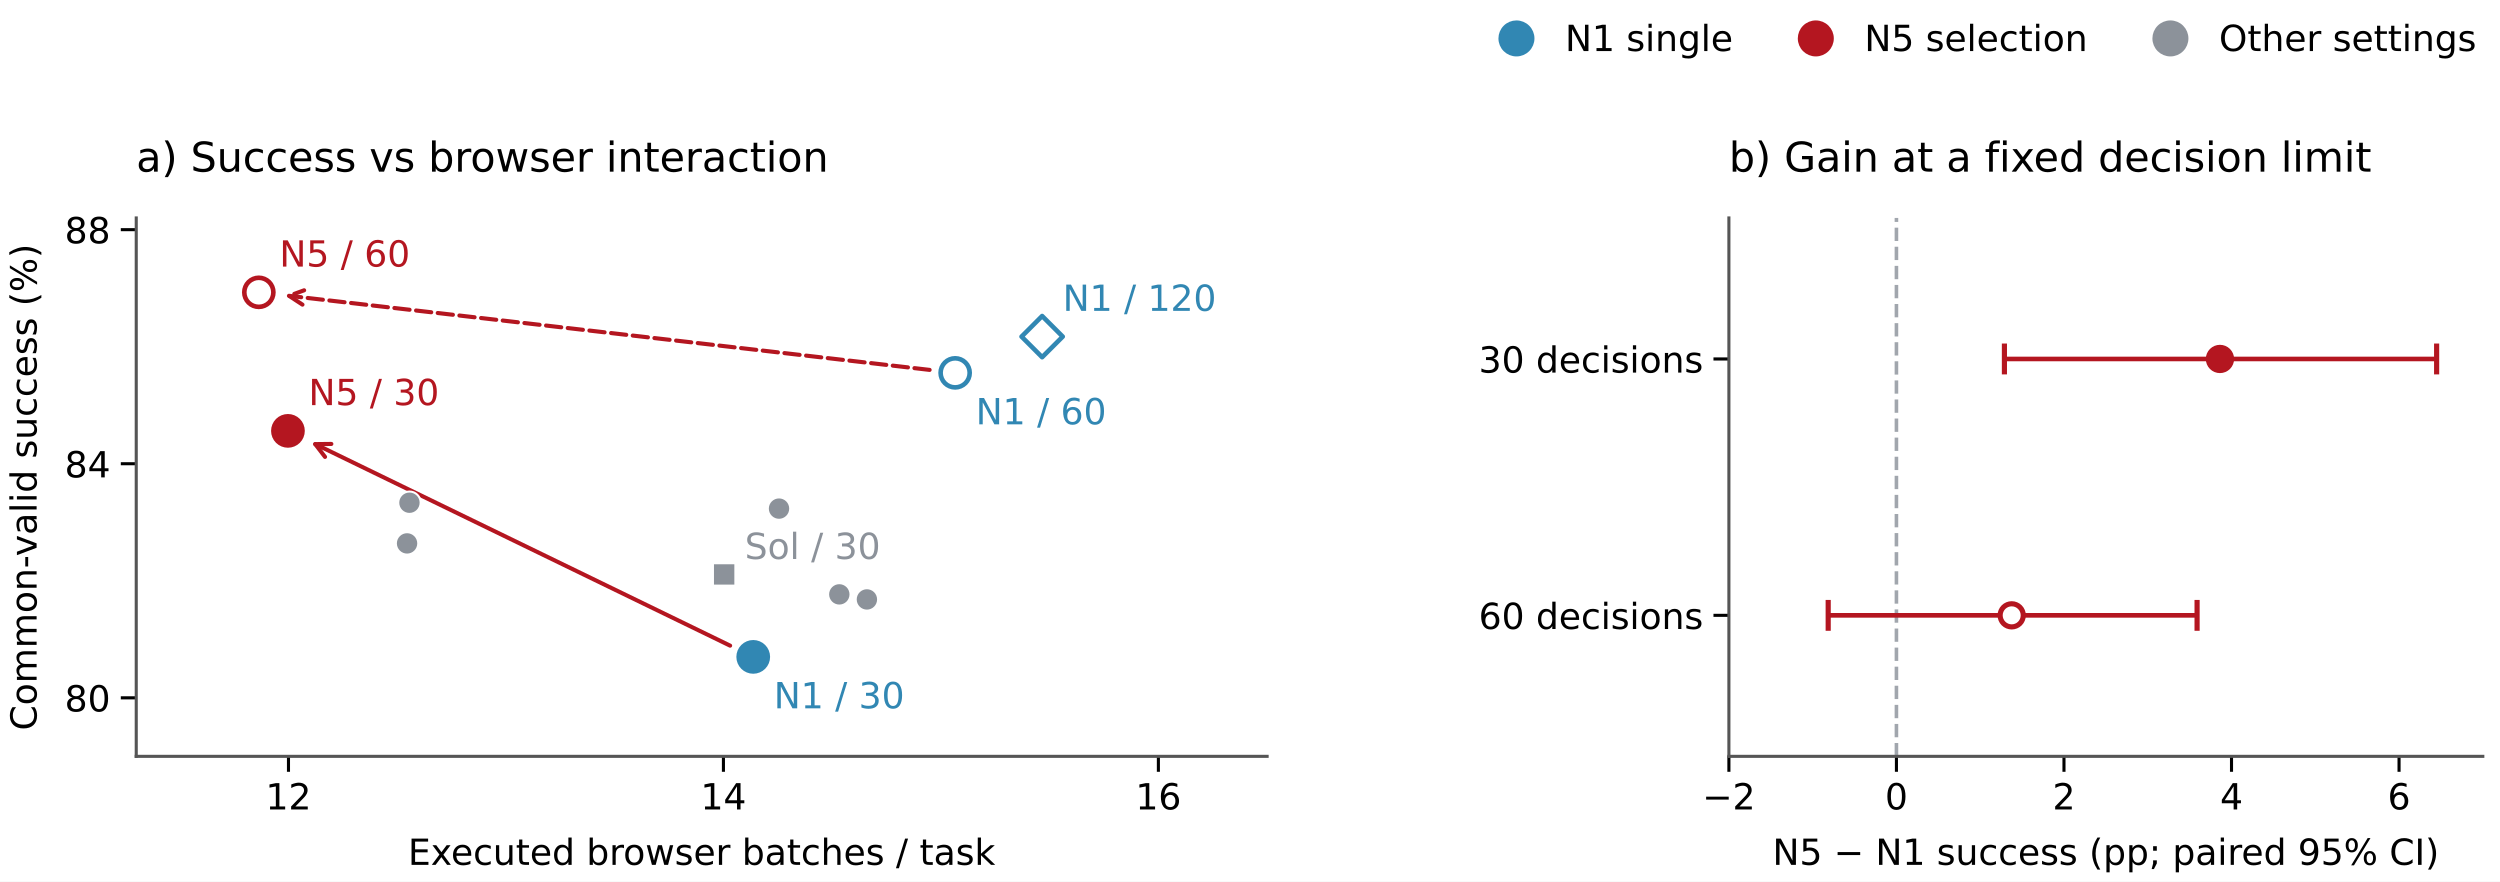
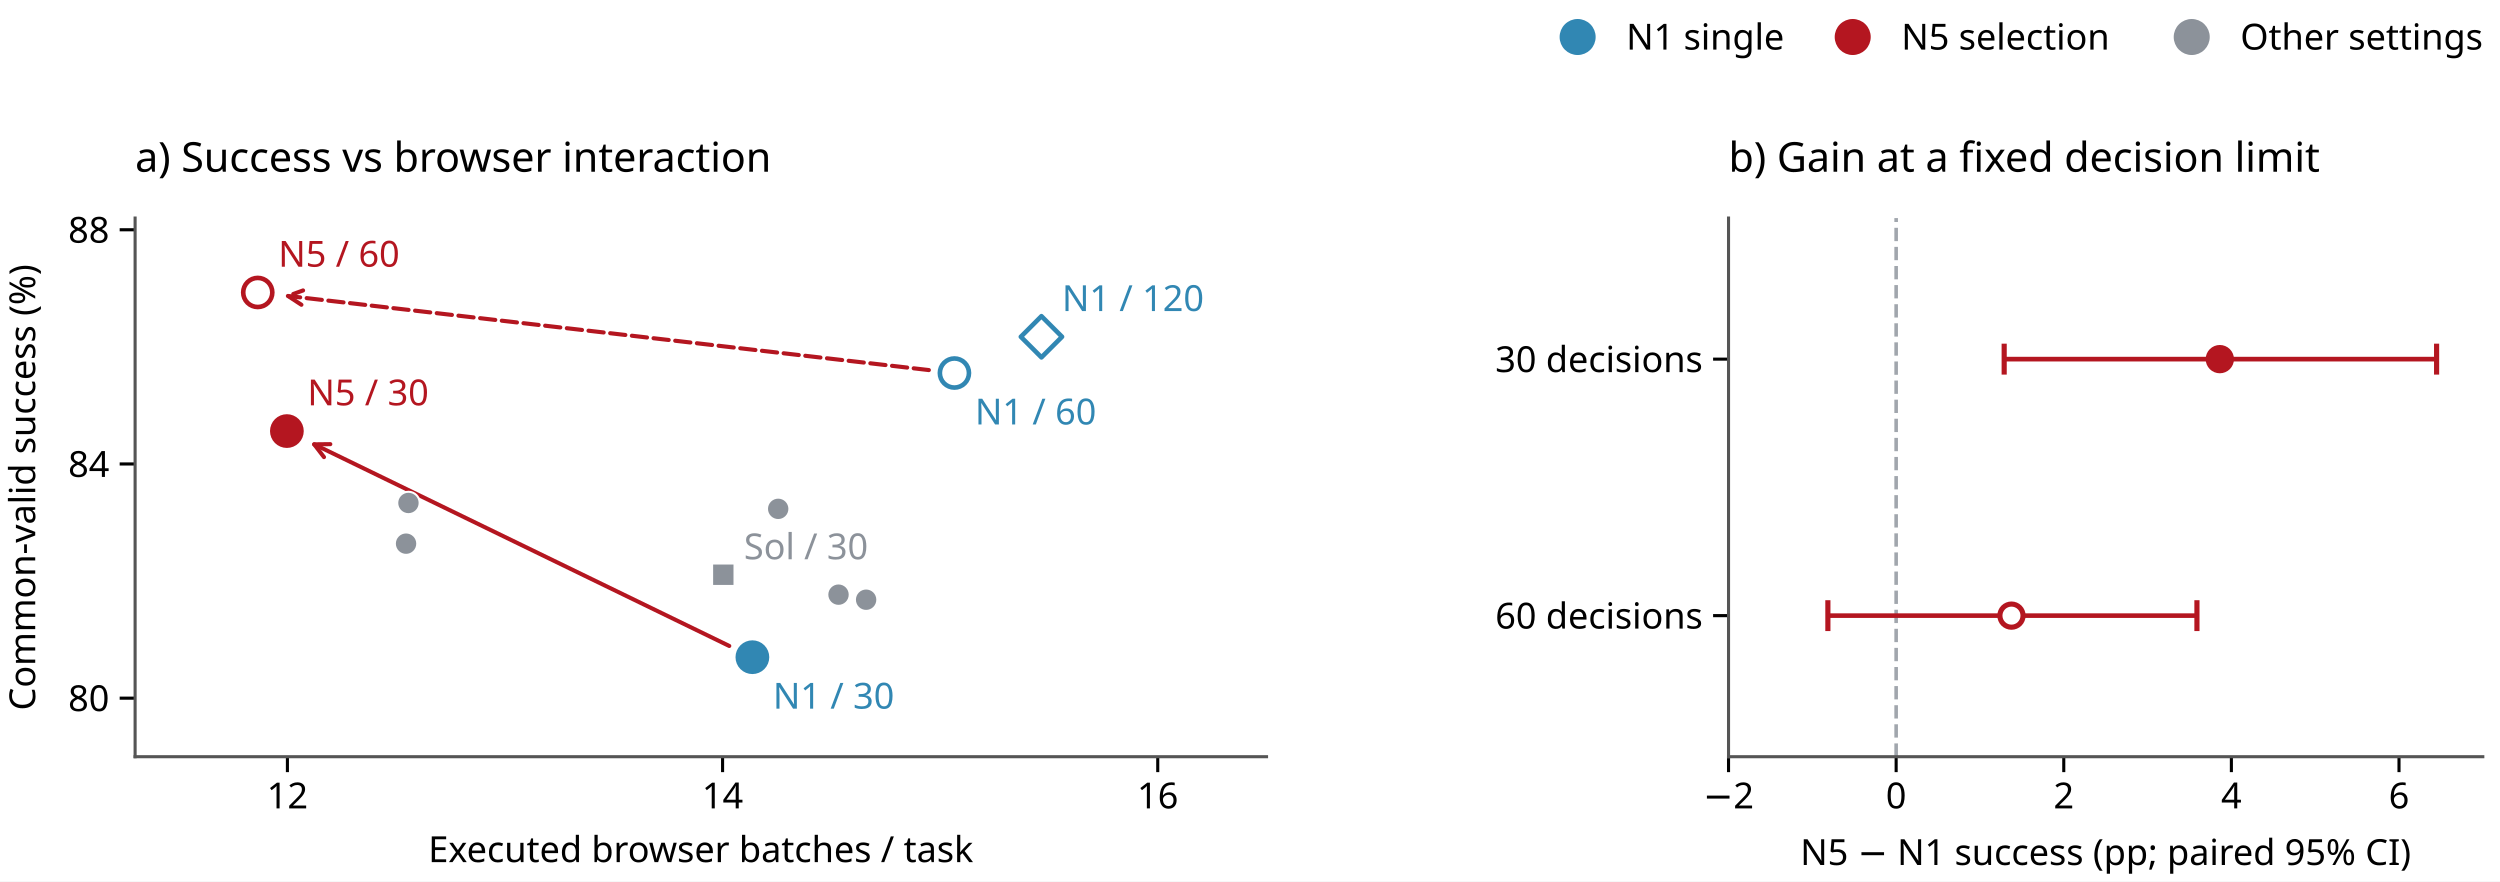
- <svg xmlns="http://www.w3.org/2000/svg" xmlns:xlink="http://www.w3.org/1999/xlink" width="485.942pt" height="171.365pt" viewBox="0 0 485.942 171.365" version="1.1">
+ <svg xmlns="http://www.w3.org/2000/svg" xmlns:xlink="http://www.w3.org/1999/xlink" width="485.709pt" height="171.256pt" viewBox="0 0 485.709 171.256" version="1.1">
  <defs>
    <style type="text/css">*{stroke-linejoin: round; stroke-linecap: butt}</style>
  </defs>
  <g id="figure_1">
    <g id="patch_1">
-       <path d="M 0 171.365 L 485.942 171.365 L 485.942 0 L 0 0 z " style="fill: #ffffff" />
+       <path d="M 0 171.256 L 485.709 171.256 L 485.709 0 L 0 0 z " style="fill: #ffffff" />
    </g>
    <g id="axes_1">
      <g id="patch_2">
-         <path d="M 26.482 147.016 L 246.299 147.016 L 246.299 42.364 L 26.482 42.364 z " style="fill: #ffffff" />
+         <path d="M 26.249 147.016 L 246.066 147.016 L 246.066 42.364 L 26.249 42.364 z " style="fill: #ffffff" />
      </g>
      <g id="patch_3">
-         <path d="M 141.914 125.498 Q 101.19 105.717 61.271 86.327 " style="fill: none; stroke: #b41620; stroke-width: 0.8; stroke-linecap: round" />
-         <path d="M 63.177 88.809 L 61.271 86.327 L 64.401 86.291 " style="fill: none; stroke: #b41620; stroke-width: 0.8; stroke-linecap: round" />
+         <path d="M 141.681 125.498 Q 100.957 105.717 61.038 86.327 " style="fill: none; stroke: #b41620; stroke-width: 0.8; stroke-linecap: round" />
+         <path d="M 62.944 88.809 L 61.038 86.327 L 64.168 86.291 " style="fill: none; stroke: #b41620; stroke-width: 0.8; stroke-linecap: round" />
      </g>
      <g id="patch_4">
-         <path d="M 180.691 71.898 Q 117.986 64.647 56.169 57.498 " style="fill: none; stroke-dasharray: 2.96,1.28; stroke-dashoffset: 0; stroke: #b41620; stroke-width: 0.8; stroke-linecap: round" />
-         <path d="M 58.79 59.21 L 56.169 57.498 L 59.111 56.429 " style="fill: none; stroke-dasharray: 2.96,1.28; stroke-dashoffset: 0; stroke: #b41620; stroke-width: 0.8; stroke-linecap: round" />
+         <path d="M 180.458 71.898 Q 117.753 64.647 55.936 57.498 " style="fill: none; stroke-dasharray: 2.96,1.28; stroke-dashoffset: 0; stroke: #b41620; stroke-width: 0.8; stroke-linecap: round" />
+         <path d="M 58.557 59.21 L 55.936 57.498 L 58.878 56.429 " style="fill: none; stroke-dasharray: 2.96,1.28; stroke-dashoffset: 0; stroke: #b41620; stroke-width: 0.8; stroke-linecap: round" />
      </g>
      <g id="matplotlib.axis_1">
        <g id="xtick_1">
          <g id="line2d_1">
            <defs>
              <path id="m4a1e85e728" d="M 0 0 L 0 3 " style="stroke: #000000; stroke-width: 0.6" />
            </defs>
            <g>
-               <use xlink:href="#m4a1e85e728" x="56.073" y="147.016" style="stroke: #000000; stroke-width: 0.6" />
+               <use xlink:href="#m4a1e85e728" x="55.84" y="147.016" style="stroke: #000000; stroke-width: 0.6" />
            </g>
          </g>
          <g id="text_1">
-             <text style="font: 7px 'DejaVu Sans'; text-anchor: middle" x="56.073" y="157.335" transform="rotate(-0 56.07292 157.3349)">12</text>
+             <text style="font: 7px 'Albert Sans'; text-anchor: middle" x="55.84" y="157.056" transform="rotate(-0 55.83995 157.056)">12</text>
          </g>
        </g>
        <g id="xtick_2">
          <g id="line2d_2">
            <g>
-               <use xlink:href="#m4a1e85e728" x="140.618" y="147.016" style="stroke: #000000; stroke-width: 0.6" />
+               <use xlink:href="#m4a1e85e728" x="140.385" y="147.016" style="stroke: #000000; stroke-width: 0.6" />
            </g>
          </g>
          <g id="text_2">
-             <text style="font: 7px 'DejaVu Sans'; text-anchor: middle" x="140.618" y="157.335" transform="rotate(-0 140.6179 157.3349)">14</text>
+             <text style="font: 7px 'Albert Sans'; text-anchor: middle" x="140.385" y="157.056" transform="rotate(-0 140.3849 157.056)">14</text>
          </g>
        </g>
        <g id="xtick_3">
          <g id="line2d_3">
            <g>
-               <use xlink:href="#m4a1e85e728" x="225.163" y="147.016" style="stroke: #000000; stroke-width: 0.6" />
+               <use xlink:href="#m4a1e85e728" x="224.93" y="147.016" style="stroke: #000000; stroke-width: 0.6" />
            </g>
          </g>
          <g id="text_3">
-             <text style="font: 7px 'DejaVu Sans'; text-anchor: middle" x="225.163" y="157.335" transform="rotate(-0 225.1628 157.3349)">16</text>
+             <text style="font: 7px 'Albert Sans'; text-anchor: middle" x="224.93" y="157.056" transform="rotate(-0 224.9298 157.056)">16</text>
          </g>
        </g>
        <g id="text_4">
-           <text style="font: 7px 'DejaVu Sans'; text-anchor: middle" x="136.391" y="168.11" transform="rotate(-0 136.3906 168.1096)">Executed browser batches / task</text>
+           <text style="font: 7px 'Albert Sans'; text-anchor: middle" x="136.158" y="167.496" transform="rotate(-0 136.1577 167.496)">Executed browser batches / task</text>
        </g>
      </g>
      <g id="matplotlib.axis_2">
        <g id="ytick_1">
          <g id="line2d_4">
            <defs>
              <path id="m0f1df9ac5d" d="M 0 0 L -3 0 " style="stroke: #000000; stroke-width: 0.6" />
            </defs>
            <g>
-               <use xlink:href="#m0f1df9ac5d" x="26.482" y="135.641" style="stroke: #000000; stroke-width: 0.6" />
+               <use xlink:href="#m0f1df9ac5d" x="26.249" y="135.641" style="stroke: #000000; stroke-width: 0.6" />
            </g>
          </g>
          <g id="text_5">
-             <text style="font: 7px 'DejaVu Sans'; text-anchor: end" x="21.482" y="138.3" transform="rotate(-0 21.48219 138.3002)">80</text>
+             <text style="font: 7px 'Albert Sans'; text-anchor: end" x="21.249" y="138.161" transform="rotate(-0 21.24922 138.1608)">80</text>
          </g>
        </g>
        <g id="ytick_2">
          <g id="line2d_5">
            <g>
-               <use xlink:href="#m0f1df9ac5d" x="26.482" y="90.14" style="stroke: #000000; stroke-width: 0.6" />
+               <use xlink:href="#m0f1df9ac5d" x="26.249" y="90.14" style="stroke: #000000; stroke-width: 0.6" />
            </g>
          </g>
          <g id="text_6">
-             <text style="font: 7px 'DejaVu Sans'; text-anchor: end" x="21.482" y="92.799" transform="rotate(-0 21.48219 92.79937)">84</text>
+             <text style="font: 7px 'Albert Sans'; text-anchor: end" x="21.249" y="92.66" transform="rotate(-0 21.24922 92.65991)">84</text>
          </g>
        </g>
        <g id="ytick_3">
          <g id="line2d_6">
            <g>
-               <use xlink:href="#m0f1df9ac5d" x="26.482" y="44.639" style="stroke: #000000; stroke-width: 0.6" />
+               <use xlink:href="#m0f1df9ac5d" x="26.249" y="44.639" style="stroke: #000000; stroke-width: 0.6" />
            </g>
          </g>
          <g id="text_7">
-             <text style="font: 7px 'DejaVu Sans'; text-anchor: end" x="21.482" y="47.298" transform="rotate(-0 21.48219 47.2985)">88</text>
+             <text style="font: 7px 'Albert Sans'; text-anchor: end" x="21.249" y="47.159" transform="rotate(-0 21.24922 47.15904)">88</text>
          </g>
        </g>
        <g id="text_8">
-           <text style="font: 7px 'DejaVu Sans'; text-anchor: middle" x="7.119" y="94.69" transform="rotate(-90 7.118906 94.69)">Common-valid success (%)</text>
+           <text style="font: 7px 'Albert Sans'; text-anchor: middle" x="6.84" y="94.69" transform="rotate(-90 6.84 94.69)">Common-valid success (%)</text>
        </g>
      </g>
      <g id="PathCollection_1">
        <defs>
          <path id="m0ba1708788" d="M -2.179 2.179 L 2.179 2.179 L 2.179 -2.179 L -2.179 -2.179 z " style="stroke: #ffffff; stroke-width: 0.4" />
        </defs>
-         <g clip-path="url(#p5f4cb7660e)">
-           <use xlink:href="#m0ba1708788" x="140.76" y="111.658" style="fill: #8c929a; stroke: #ffffff; stroke-width: 0.4" />
+         <g clip-path="url(#p772a60e2b3)">
+           <use xlink:href="#m0ba1708788" x="140.527" y="111.658" style="fill: #8c929a; stroke: #ffffff; stroke-width: 0.4" />
        </g>
      </g>
      <g id="PathCollection_2">
        <defs>
          <path id="m9b99209114" d="M 0 2.179 C 0.578 2.179 1.132 1.95 1.541 1.541 C 1.95 1.132 2.179 0.578 2.179 0 C 2.179 -0.578 1.95 -1.132 1.541 -1.541 C 1.132 -1.95 0.578 -2.179 0 -2.179 C -0.578 -2.179 -1.132 -1.95 -1.541 -1.541 C -1.95 -1.132 -2.179 -0.578 -2.179 0 C -2.179 0.578 -1.95 1.132 -1.541 1.541 C -1.132 1.95 -0.578 2.179 0 2.179 z " style="stroke: #ffffff; stroke-width: 0.4" />
        </defs>
-         <g clip-path="url(#p5f4cb7660e)">
-           <use xlink:href="#m9b99209114" x="79.123" y="105.624" style="fill: #8c929a; stroke: #ffffff; stroke-width: 0.4" />
+         <g clip-path="url(#p772a60e2b3)">
+           <use xlink:href="#m9b99209114" x="78.89" y="105.624" style="fill: #8c929a; stroke: #ffffff; stroke-width: 0.4" />
        </g>
      </g>
      <g id="PathCollection_3">
-         <g clip-path="url(#p5f4cb7660e)">
-           <use xlink:href="#m9b99209114" x="168.506" y="116.515" style="fill: #8c929a; stroke: #ffffff; stroke-width: 0.4" />
+         <g clip-path="url(#p772a60e2b3)">
+           <use xlink:href="#m9b99209114" x="168.273" y="116.515" style="fill: #8c929a; stroke: #ffffff; stroke-width: 0.4" />
        </g>
      </g>
      <g id="PathCollection_4">
-         <g clip-path="url(#p5f4cb7660e)">
-           <use xlink:href="#m9b99209114" x="151.423" y="98.861" style="fill: #8c929a; stroke: #ffffff; stroke-width: 0.4" />
+         <g clip-path="url(#p772a60e2b3)">
+           <use xlink:href="#m9b99209114" x="151.19" y="98.861" style="fill: #8c929a; stroke: #ffffff; stroke-width: 0.4" />
        </g>
      </g>
      <g id="PathCollection_5">
-         <g clip-path="url(#p5f4cb7660e)">
-           <use xlink:href="#m9b99209114" x="163.143" y="115.532" style="fill: #8c929a; stroke: #ffffff; stroke-width: 0.4" />
+         <g clip-path="url(#p772a60e2b3)">
+           <use xlink:href="#m9b99209114" x="162.91" y="115.532" style="fill: #8c929a; stroke: #ffffff; stroke-width: 0.4" />
        </g>
      </g>
      <g id="PathCollection_6">
-         <g clip-path="url(#p5f4cb7660e)">
-           <use xlink:href="#m9b99209114" x="79.587" y="97.718" style="fill: #8c929a; stroke: #ffffff; stroke-width: 0.4" />
+         <g clip-path="url(#p772a60e2b3)">
+           <use xlink:href="#m9b99209114" x="79.354" y="97.718" style="fill: #8c929a; stroke: #ffffff; stroke-width: 0.4" />
        </g>
      </g>
      <g id="patch_5">
-         <path d="M 26.482 147.016 L 26.482 42.364 " style="fill: none; stroke: #555555; stroke-width: 0.6; stroke-linejoin: miter; stroke-linecap: square" />
+         <path d="M 26.249 147.016 L 26.249 42.364 " style="fill: none; stroke: #555555; stroke-width: 0.6; stroke-linejoin: miter; stroke-linecap: square" />
      </g>
      <g id="patch_6">
-         <path d="M 26.482 147.016 L 246.299 147.016 " style="fill: none; stroke: #555555; stroke-width: 0.6; stroke-linejoin: miter; stroke-linecap: square" />
+         <path d="M 26.249 147.016 L 246.066 147.016 " style="fill: none; stroke: #555555; stroke-width: 0.6; stroke-linejoin: miter; stroke-linecap: square" />
      </g>
      <g id="text_9">
-         <text style="fill: #8c929a; font: 7px 'DejaVu Sans'; text-anchor: start" x="144.76" y="108.658" transform="rotate(-0 144.7602 108.6575)">Sol / 30</text>
+         <text style="fill: #8c929a; font: 7px 'Albert Sans'; text-anchor: start" x="144.527" y="108.658" transform="rotate(-0 144.5272 108.6575)">Sol / 30</text>
      </g>
      <g id="PathCollection_7">
        <defs>
          <path id="m0b01d53996" d="M 0 2.828 C 0.75 2.828 1.47 2.53 2 2 C 2.53 1.47 2.828 0.75 2.828 0 C 2.828 -0.75 2.53 -1.47 2 -2 C 1.47 -2.53 0.75 -2.828 0 -2.828 C -0.75 -2.828 -1.47 -2.53 -2 -2 C -2.53 -1.47 -2.828 -0.75 -2.828 0 C -2.828 0.75 -2.53 1.47 -2 2 C -1.47 2.53 -0.75 2.828 0 2.828 z " style="stroke: #3187b3; stroke-width: 0.9" />
        </defs>
-         <g clip-path="url(#p5f4cb7660e)">
-           <use xlink:href="#m0b01d53996" x="146.41" y="127.682" style="fill: #3187b3; stroke: #3187b3; stroke-width: 0.9" />
+         <g clip-path="url(#p772a60e2b3)">
+           <use xlink:href="#m0b01d53996" x="146.177" y="127.682" style="fill: #3187b3; stroke: #3187b3; stroke-width: 0.9" />
        </g>
      </g>
      <g id="text_10">
-         <text style="fill: #3187b3; font: 7px 'DejaVu Sans'; text-anchor: start" x="150.41" y="137.682" transform="rotate(-0 150.4101 137.6825)">N1 / 30</text>
+         <text style="fill: #3187b3; font: 7px 'Albert Sans'; text-anchor: start" x="150.177" y="137.682" transform="rotate(-0 150.1772 137.6825)">N1 / 30</text>
      </g>
      <g id="PathCollection_8">
        <defs>
          <path id="m87ac8c2b44" d="M 0 2.828 C 0.75 2.828 1.47 2.53 2 2 C 2.53 1.47 2.828 0.75 2.828 0 C 2.828 -0.75 2.53 -1.47 2 -2 C 1.47 -2.53 0.75 -2.828 0 -2.828 C -0.75 -2.828 -1.47 -2.53 -2 -2 C -2.53 -1.47 -2.828 -0.75 -2.828 0 C -2.828 0.75 -2.53 1.47 -2 2 C -1.47 2.53 -0.75 2.828 0 2.828 z " style="stroke: #3187b3; stroke-width: 0.9" />
        </defs>
-         <g clip-path="url(#p5f4cb7660e)">
-           <use xlink:href="#m87ac8c2b44" x="185.66" y="72.473" style="fill: #ffffff; stroke: #3187b3; stroke-width: 0.9" />
+         <g clip-path="url(#p772a60e2b3)">
+           <use xlink:href="#m87ac8c2b44" x="185.427" y="72.473" style="fill: #ffffff; stroke: #3187b3; stroke-width: 0.9" />
        </g>
      </g>
      <g id="text_11">
-         <text style="fill: #3187b3; font: 7px 'DejaVu Sans'; text-anchor: start" x="189.66" y="82.473" transform="rotate(-0 189.6604 82.47307)">N1 / 60</text>
+         <text style="fill: #3187b3; font: 7px 'Albert Sans'; text-anchor: start" x="189.427" y="82.473" transform="rotate(-0 189.4274 82.47307)">N1 / 60</text>
      </g>
      <g id="PathCollection_9">
        <defs>
          <path id="m9714e61560" d="M -0 4 L 4 0 L 0 -4 L -4 -0 z " style="stroke: #3187b3; stroke-width: 0.9" />
        </defs>
-         <g clip-path="url(#p5f4cb7660e)">
-           <use xlink:href="#m9714e61560" x="202.567" y="65.43" style="fill: #ffffff; stroke: #3187b3; stroke-width: 0.9" />
+         <g clip-path="url(#p772a60e2b3)">
+           <use xlink:href="#m9714e61560" x="202.334" y="65.43" style="fill: #ffffff; stroke: #3187b3; stroke-width: 0.9" />
        </g>
      </g>
      <g id="text_12">
-         <text style="fill: #3187b3; font: 7px 'DejaVu Sans'; text-anchor: start" x="206.567" y="60.43" transform="rotate(-0 206.567 60.42973)">N1 / 120</text>
+         <text style="fill: #3187b3; font: 7px 'Albert Sans'; text-anchor: start" x="206.334" y="60.43" transform="rotate(-0 206.3341 60.42973)">N1 / 120</text>
      </g>
      <g id="PathCollection_10">
        <defs>
          <path id="m6dea1c9a8a" d="M 0 2.828 C 0.75 2.828 1.47 2.53 2 2 C 2.53 1.47 2.828 0.75 2.828 0 C 2.828 -0.75 2.53 -1.47 2 -2 C 1.47 -2.53 0.75 -2.828 0 -2.828 C -0.75 -2.828 -1.47 -2.53 -2 -2 C -2.53 -1.47 -2.828 -0.75 -2.828 0 C -2.828 0.75 -2.53 1.47 -2 2 C -1.47 2.53 -0.75 2.828 0 2.828 z " style="stroke: #b41620; stroke-width: 0.9" />
        </defs>
-         <g clip-path="url(#p5f4cb7660e)">
-           <use xlink:href="#m6dea1c9a8a" x="55.968" y="83.751" style="fill: #b41620; stroke: #b41620; stroke-width: 0.9" />
+         <g clip-path="url(#p772a60e2b3)">
+           <use xlink:href="#m6dea1c9a8a" x="55.735" y="83.751" style="fill: #b41620; stroke: #b41620; stroke-width: 0.9" />
        </g>
      </g>
      <g id="text_13">
-         <text style="fill: #b41620; font: 7px 'DejaVu Sans'; text-anchor: start" x="59.968" y="78.751" transform="rotate(-0 59.9678 78.751)">N5 / 30</text>
+         <text style="fill: #b41620; font: 7px 'Albert Sans'; text-anchor: start" x="59.735" y="78.751" transform="rotate(-0 59.73483 78.751)">N5 / 30</text>
      </g>
      <g id="PathCollection_11">
        <defs>
          <path id="me689a936b1" d="M 0 2.828 C 0.75 2.828 1.47 2.53 2 2 C 2.53 1.47 2.828 0.75 2.828 0 C 2.828 -0.75 2.53 -1.47 2 -2 C 1.47 -2.53 0.75 -2.828 0 -2.828 C -0.75 -2.828 -1.47 -2.53 -2 -2 C -2.53 -1.47 -2.828 -0.75 -2.828 0 C -2.828 0.75 -2.53 1.47 -2 2 C -1.47 2.53 -0.75 2.828 0 2.828 z " style="stroke: #b41620; stroke-width: 0.9" />
        </defs>
-         <g clip-path="url(#p5f4cb7660e)">
-           <use xlink:href="#me689a936b1" x="50.311" y="56.82" style="fill: #ffffff; stroke: #b41620; stroke-width: 0.9" />
+         <g clip-path="url(#p772a60e2b3)">
+           <use xlink:href="#me689a936b1" x="50.078" y="56.82" style="fill: #ffffff; stroke: #b41620; stroke-width: 0.9" />
        </g>
      </g>
      <g id="text_14">
-         <text style="fill: #b41620; font: 7px 'DejaVu Sans'; text-anchor: start" x="54.311" y="51.82" transform="rotate(-0 54.31089 51.82014)">N5 / 60</text>
+         <text style="fill: #b41620; font: 7px 'Albert Sans'; text-anchor: start" x="54.078" y="51.82" transform="rotate(-0 54.07792 51.82014)">N5 / 60</text>
      </g>
      <g id="text_15">
-         <text style="font: 8px 'DejaVu Sans'; text-anchor: start" x="26.482" y="33.364" transform="rotate(-0 26.48219 33.364)">a)  Success vs browser interaction</text>
+         <text style="font: 8px 'Albert Sans'; text-anchor: start" x="26.249" y="33.364" transform="rotate(-0 26.24922 33.364)">a)  Success vs browser interaction</text>
      </g>
    </g>
    <g id="axes_2">
      <g id="patch_7">
-         <path d="M 336.058 147.016 L 482.602 147.016 L 482.602 42.364 L 336.058 42.364 z " style="fill: #ffffff" />
+         <path d="M 335.825 147.016 L 482.369 147.016 L 482.369 42.364 L 335.825 42.364 z " style="fill: #ffffff" />
      </g>
      <g id="line2d_7">
-         <path d="M 368.623 147.016 L 368.623 42.364 " clip-path="url(#p0d3ffb639f)" style="fill: none; stroke-dasharray: 2.59,1.12; stroke-dashoffset: 0; stroke: #a1a6ad; stroke-width: 0.7" />
+         <path d="M 368.39 147.016 L 368.39 42.364 " clip-path="url(#pb95b9b1aae)" style="fill: none; stroke-dasharray: 2.59,1.12; stroke-dashoffset: 0; stroke: #a1a6ad; stroke-width: 0.7" />
      </g>
      <g id="matplotlib.axis_3">
        <g id="xtick_4">
          <g id="line2d_8">
            <g>
-               <use xlink:href="#m4a1e85e728" x="336.058" y="147.016" style="stroke: #000000; stroke-width: 0.6" />
+               <use xlink:href="#m4a1e85e728" x="335.825" y="147.016" style="stroke: #000000; stroke-width: 0.6" />
            </g>
          </g>
          <g id="text_16">
-             <text style="font: 7px 'DejaVu Sans'; text-anchor: middle" x="336.058" y="157.335" transform="rotate(-0 336.0576 157.3349)">−2</text>
+             <text style="font: 7px 'Albert Sans'; text-anchor: middle" x="335.825" y="157.056" transform="rotate(-0 335.8246 157.056)">−2</text>
          </g>
        </g>
        <g id="xtick_5">
          <g id="line2d_9">
            <g>
-               <use xlink:href="#m4a1e85e728" x="368.623" y="147.016" style="stroke: #000000; stroke-width: 0.6" />
+               <use xlink:href="#m4a1e85e728" x="368.39" y="147.016" style="stroke: #000000; stroke-width: 0.6" />
            </g>
          </g>
          <g id="text_17">
-             <text style="font: 7px 'DejaVu Sans'; text-anchor: middle" x="368.623" y="157.335" transform="rotate(-0 368.6231 157.3349)">0</text>
+             <text style="font: 7px 'Albert Sans'; text-anchor: middle" x="368.39" y="157.056" transform="rotate(-0 368.3901 157.056)">0</text>
          </g>
        </g>
        <g id="xtick_6">
          <g id="line2d_10">
            <g>
-               <use xlink:href="#m4a1e85e728" x="401.189" y="147.016" style="stroke: #000000; stroke-width: 0.6" />
+               <use xlink:href="#m4a1e85e728" x="400.956" y="147.016" style="stroke: #000000; stroke-width: 0.6" />
            </g>
          </g>
          <g id="text_18">
-             <text style="font: 7px 'DejaVu Sans'; text-anchor: middle" x="401.189" y="157.335" transform="rotate(-0 401.1885 157.3349)">2</text>
+             <text style="font: 7px 'Albert Sans'; text-anchor: middle" x="400.956" y="157.056" transform="rotate(-0 400.9556 157.056)">2</text>
          </g>
        </g>
        <g id="xtick_7">
          <g id="line2d_11">
            <g>
-               <use xlink:href="#m4a1e85e728" x="433.754" y="147.016" style="stroke: #000000; stroke-width: 0.6" />
+               <use xlink:href="#m4a1e85e728" x="433.521" y="147.016" style="stroke: #000000; stroke-width: 0.6" />
            </g>
          </g>
          <g id="text_19">
-             <text style="font: 7px 'DejaVu Sans'; text-anchor: middle" x="433.754" y="157.335" transform="rotate(-0 433.754 157.3349)">4</text>
+             <text style="font: 7px 'Albert Sans'; text-anchor: middle" x="433.521" y="157.056" transform="rotate(-0 433.521 157.056)">4</text>
          </g>
        </g>
        <g id="xtick_8">
          <g id="line2d_12">
            <g>
-               <use xlink:href="#m4a1e85e728" x="466.319" y="147.016" style="stroke: #000000; stroke-width: 0.6" />
+               <use xlink:href="#m4a1e85e728" x="466.086" y="147.016" style="stroke: #000000; stroke-width: 0.6" />
            </g>
          </g>
          <g id="text_20">
-             <text style="font: 7px 'DejaVu Sans'; text-anchor: middle" x="466.319" y="157.335" transform="rotate(-0 466.3195 157.3349)">6</text>
+             <text style="font: 7px 'Albert Sans'; text-anchor: middle" x="466.086" y="157.056" transform="rotate(-0 466.0865 157.056)">6</text>
          </g>
        </g>
        <g id="text_21">
-           <text style="font: 7px 'DejaVu Sans'; text-anchor: middle" x="409.33" y="168.11" transform="rotate(-0 409.3299 168.1096)">N5 − N1 success (pp; paired 95% CI)</text>
+           <text style="font: 7px 'Albert Sans'; text-anchor: middle" x="409.097" y="168.056" transform="rotate(-0 409.0969 168.056)">N5 − N1 success (pp; paired 95% CI)</text>
        </g>
      </g>
      <g id="matplotlib.axis_4">
        <g id="ytick_4">
          <g id="line2d_13">
            <g>
-               <use xlink:href="#m0f1df9ac5d" x="336.058" y="69.773" style="stroke: #000000; stroke-width: 0.6" />
+               <use xlink:href="#m0f1df9ac5d" x="335.825" y="69.773" style="stroke: #000000; stroke-width: 0.6" />
            </g>
          </g>
          <g id="text_22">
-             <text style="font: 7px 'DejaVu Sans'; text-anchor: end" x="331.058" y="72.432" transform="rotate(-0 331.0576 72.43231)">30 decisions</text>
+             <text style="font: 7px 'Albert Sans'; text-anchor: end" x="330.825" y="72.293" transform="rotate(-0 330.8246 72.29286)">30 decisions</text>
          </g>
        </g>
        <g id="ytick_5">
          <g id="line2d_14">
            <g>
-               <use xlink:href="#m0f1df9ac5d" x="336.058" y="119.607" style="stroke: #000000; stroke-width: 0.6" />
+               <use xlink:href="#m0f1df9ac5d" x="335.825" y="119.607" style="stroke: #000000; stroke-width: 0.6" />
            </g>
          </g>
          <g id="text_23">
-             <text style="font: 7px 'DejaVu Sans'; text-anchor: end" x="331.058" y="122.267" transform="rotate(-0 331.0576 122.2666)">60 decisions</text>
+             <text style="font: 7px 'Albert Sans'; text-anchor: end" x="330.825" y="122.127" transform="rotate(-0 330.8246 122.1271)">60 decisions</text>
          </g>
        </g>
      </g>
      <g id="patch_8">
-         <path d="M 336.058 147.016 L 336.058 42.364 " style="fill: none; stroke: #555555; stroke-width: 0.6; stroke-linejoin: miter; stroke-linecap: square" />
+         <path d="M 335.825 147.016 L 335.825 42.364 " style="fill: none; stroke: #555555; stroke-width: 0.6; stroke-linejoin: miter; stroke-linecap: square" />
      </g>
      <g id="patch_9">
-         <path d="M 336.058 147.016 L 482.602 147.016 " style="fill: none; stroke: #555555; stroke-width: 0.6; stroke-linejoin: miter; stroke-linecap: square" />
+         <path d="M 335.825 147.016 L 482.369 147.016 " style="fill: none; stroke: #555555; stroke-width: 0.6; stroke-linejoin: miter; stroke-linecap: square" />
      </g>
      <g id="LineCollection_1">
-         <path d="M 389.612 69.773 L 473.623 69.773 " clip-path="url(#p0d3ffb639f)" style="fill: none; stroke: #b41620; stroke-width: 0.9" />
+         <path d="M 389.379 69.773 L 473.39 69.773 " clip-path="url(#pb95b9b1aae)" style="fill: none; stroke: #b41620; stroke-width: 0.9" />
      </g>
      <g id="line2d_15">
        <defs>
          <path id="m8ed762c12d" d="M 0 3 L 0 -3 " style="stroke: #b41620" />
        </defs>
-         <g clip-path="url(#p0d3ffb639f)">
-           <use xlink:href="#m8ed762c12d" x="389.612" y="69.773" style="fill: #b41620; stroke: #b41620" />
+         <g clip-path="url(#pb95b9b1aae)">
+           <use xlink:href="#m8ed762c12d" x="389.379" y="69.773" style="fill: #b41620; stroke: #b41620" />
        </g>
      </g>
      <g id="line2d_16">
-         <g clip-path="url(#p0d3ffb639f)">
-           <use xlink:href="#m8ed762c12d" x="473.623" y="69.773" style="fill: #b41620; stroke: #b41620" />
+         <g clip-path="url(#pb95b9b1aae)">
+           <use xlink:href="#m8ed762c12d" x="473.39" y="69.773" style="fill: #b41620; stroke: #b41620" />
        </g>
      </g>
      <g id="LineCollection_2">
-         <path d="M 355.359 119.607 L 427.061 119.607 " clip-path="url(#p0d3ffb639f)" style="fill: none; stroke: #b41620; stroke-width: 0.9" />
+         <path d="M 355.127 119.607 L 426.828 119.607 " clip-path="url(#pb95b9b1aae)" style="fill: none; stroke: #b41620; stroke-width: 0.9" />
      </g>
      <g id="line2d_17">
-         <g clip-path="url(#p0d3ffb639f)">
-           <use xlink:href="#m8ed762c12d" x="355.359" y="119.607" style="fill: #b41620; stroke: #b41620" />
+         <g clip-path="url(#pb95b9b1aae)">
+           <use xlink:href="#m8ed762c12d" x="355.127" y="119.607" style="fill: #b41620; stroke: #b41620" />
        </g>
      </g>
      <g id="line2d_18">
-         <g clip-path="url(#p0d3ffb639f)">
-           <use xlink:href="#m8ed762c12d" x="427.061" y="119.607" style="fill: #b41620; stroke: #b41620" />
+         <g clip-path="url(#pb95b9b1aae)">
+           <use xlink:href="#m8ed762c12d" x="426.828" y="119.607" style="fill: #b41620; stroke: #b41620" />
        </g>
      </g>
      <g id="text_24">
-         <text style="font: 8px 'DejaVu Sans'; text-anchor: start" x="336.058" y="33.364" transform="rotate(-0 336.0576 33.364)">b)  Gain at a fixed decision limit</text>
+         <text style="font: 8px 'Albert Sans'; text-anchor: start" x="335.825" y="33.364" transform="rotate(-0 335.8246 33.364)">b)  Gain at a fixed decision limit</text>
      </g>
      <g id="line2d_19">
        <defs>
          <path id="me06730b92f" d="M 0 2.25 C 0.597 2.25 1.169 2.013 1.591 1.591 C 2.013 1.169 2.25 0.597 2.25 0 C 2.25 -0.597 2.013 -1.169 1.591 -1.591 C 1.169 -2.013 0.597 -2.25 0 -2.25 C -0.597 -2.25 -1.169 -2.013 -1.591 -1.591 C -2.013 -1.169 -2.25 -0.597 -2.25 0 C -2.25 0.597 -2.013 1.169 -1.591 1.591 C -1.169 2.013 -0.597 2.25 0 2.25 z " style="stroke: #b41620" />
        </defs>
-         <g clip-path="url(#p0d3ffb639f)">
-           <use xlink:href="#me06730b92f" x="431.508" y="69.773" style="fill: #b41620; stroke: #b41620" />
+         <g clip-path="url(#pb95b9b1aae)">
+           <use xlink:href="#me06730b92f" x="431.275" y="69.773" style="fill: #b41620; stroke: #b41620" />
        </g>
      </g>
      <g id="line2d_20">
        <defs>
          <path id="mce02e7cf79" d="M 0 2.25 C 0.597 2.25 1.169 2.013 1.591 1.591 C 2.013 1.169 2.25 0.597 2.25 0 C 2.25 -0.597 2.013 -1.169 1.591 -1.591 C 1.169 -2.013 0.597 -2.25 0 -2.25 C -0.597 -2.25 -1.169 -2.013 -1.591 -1.591 C -2.013 -1.169 -2.25 -0.597 -2.25 0 C -2.25 0.597 -2.013 1.169 -1.591 1.591 C -1.169 2.013 -0.597 2.25 0 2.25 z " style="stroke: #b41620" />
        </defs>
-         <g clip-path="url(#p0d3ffb639f)">
-           <use xlink:href="#mce02e7cf79" x="391.029" y="119.607" style="fill: #ffffff; stroke: #b41620" />
+         <g clip-path="url(#pb95b9b1aae)">
+           <use xlink:href="#mce02e7cf79" x="390.796" y="119.607" style="fill: #ffffff; stroke: #b41620" />
        </g>
      </g>
    </g>
    <g id="legend_1">
      <g id="line2d_21">
        <defs>
          <path id="m84597a57e4" d="M 0 3 C 0.796 3 1.559 2.684 2.121 2.121 C 2.684 1.559 3 0.796 3 0 C 3 -0.796 2.684 -1.559 2.121 -2.121 C 1.559 -2.684 0.796 -3 0 -3 C -0.796 -3 -1.559 -2.684 -2.121 -2.121 C -2.684 -1.559 -3 -0.796 -3 0 C -3 0.796 -2.684 1.559 -2.121 2.121 C -1.559 2.684 -0.796 3 0 3 z " style="stroke: #3187b3" />
        </defs>
        <g>
-           <use xlink:href="#m84597a57e4" x="294.762" y="7.469" style="fill: #3187b3; stroke: #3187b3" />
+           <use xlink:href="#m84597a57e4" x="306.508" y="7.19" style="fill: #3187b3; stroke: #3187b3" />
        </g>
      </g>
      <g id="text_25">
-         <text style="font: 7px 'DejaVu Sans'; text-anchor: start" x="304.212" y="9.919" transform="rotate(-0 304.2116 9.918906)">N1 single</text>
+         <text style="font: 7px 'Albert Sans'; text-anchor: start" x="315.958" y="9.64" transform="rotate(-0 315.9584 9.64)">N1 single</text>
      </g>
      <g id="line2d_22">
        <defs>
          <path id="md96cf9ca25" d="M 0 3 C 0.796 3 1.559 2.684 2.121 2.121 C 2.684 1.559 3 0.796 3 0 C 3 -0.796 2.684 -1.559 2.121 -2.121 C 1.559 -2.684 0.796 -3 0 -3 C -0.796 -3 -1.559 -2.684 -2.121 -2.121 C -2.684 -1.559 -3 -0.796 -3 0 C -3 0.796 -2.684 1.559 -2.121 2.121 C -1.559 2.684 -0.796 3 0 3 z " style="stroke: #b41620" />
        </defs>
        <g>
-           <use xlink:href="#md96cf9ca25" x="352.95" y="7.469" style="fill: #b41620; stroke: #b41620" />
+           <use xlink:href="#md96cf9ca25" x="359.952" y="7.19" style="fill: #b41620; stroke: #b41620" />
        </g>
      </g>
      <g id="text_26">
-         <text style="font: 7px 'DejaVu Sans'; text-anchor: start" x="362.4" y="9.919" transform="rotate(-0 362.4002 9.918906)">N5 selection</text>
+         <text style="font: 7px 'Albert Sans'; text-anchor: start" x="369.402" y="9.64" transform="rotate(-0 369.4023 9.64)">N5 selection</text>
      </g>
      <g id="line2d_23">
        <defs>
          <path id="md3373540e5" d="M 0 3 C 0.796 3 1.559 2.684 2.121 2.121 C 2.684 1.559 3 0.796 3 0 C 3 -0.796 2.684 -1.559 2.121 -2.121 C 1.559 -2.684 0.796 -3 0 -3 C -0.796 -3 -1.559 -2.684 -2.121 -2.121 C -2.684 -1.559 -3 -0.796 -3 0 C -3 0.796 -2.684 1.559 -2.121 2.121 C -1.559 2.684 -0.796 3 0 3 z " style="stroke: #8c929a" />
        </defs>
        <g>
-           <use xlink:href="#md3373540e5" x="421.878" y="7.469" style="fill: #8c929a; stroke: #8c929a" />
+           <use xlink:href="#md3373540e5" x="425.816" y="7.19" style="fill: #8c929a; stroke: #8c929a" />
        </g>
      </g>
      <g id="text_27">
-         <text style="font: 7px 'DejaVu Sans'; text-anchor: start" x="431.328" y="9.919" transform="rotate(-0 431.3283 9.918906)">Other settings</text>
+         <text style="font: 7px 'Albert Sans'; text-anchor: start" x="435.266" y="9.64" transform="rotate(-0 435.2658 9.64)">Other settings</text>
      </g>
    </g>
  </g>
  <defs>
-     <clipPath id="p5f4cb7660e">
-       <rect x="26.482" y="42.364" width="219.817" height="104.652" />
+     <clipPath id="p772a60e2b3">
+       <rect x="26.249" y="42.364" width="219.817" height="104.652" />
    </clipPath>
-     <clipPath id="p0d3ffb639f">
-       <rect x="336.058" y="42.364" width="146.545" height="104.652" />
+     <clipPath id="pb95b9b1aae">
+       <rect x="335.825" y="42.364" width="146.545" height="104.652" />
    </clipPath>
  </defs>
</svg>
